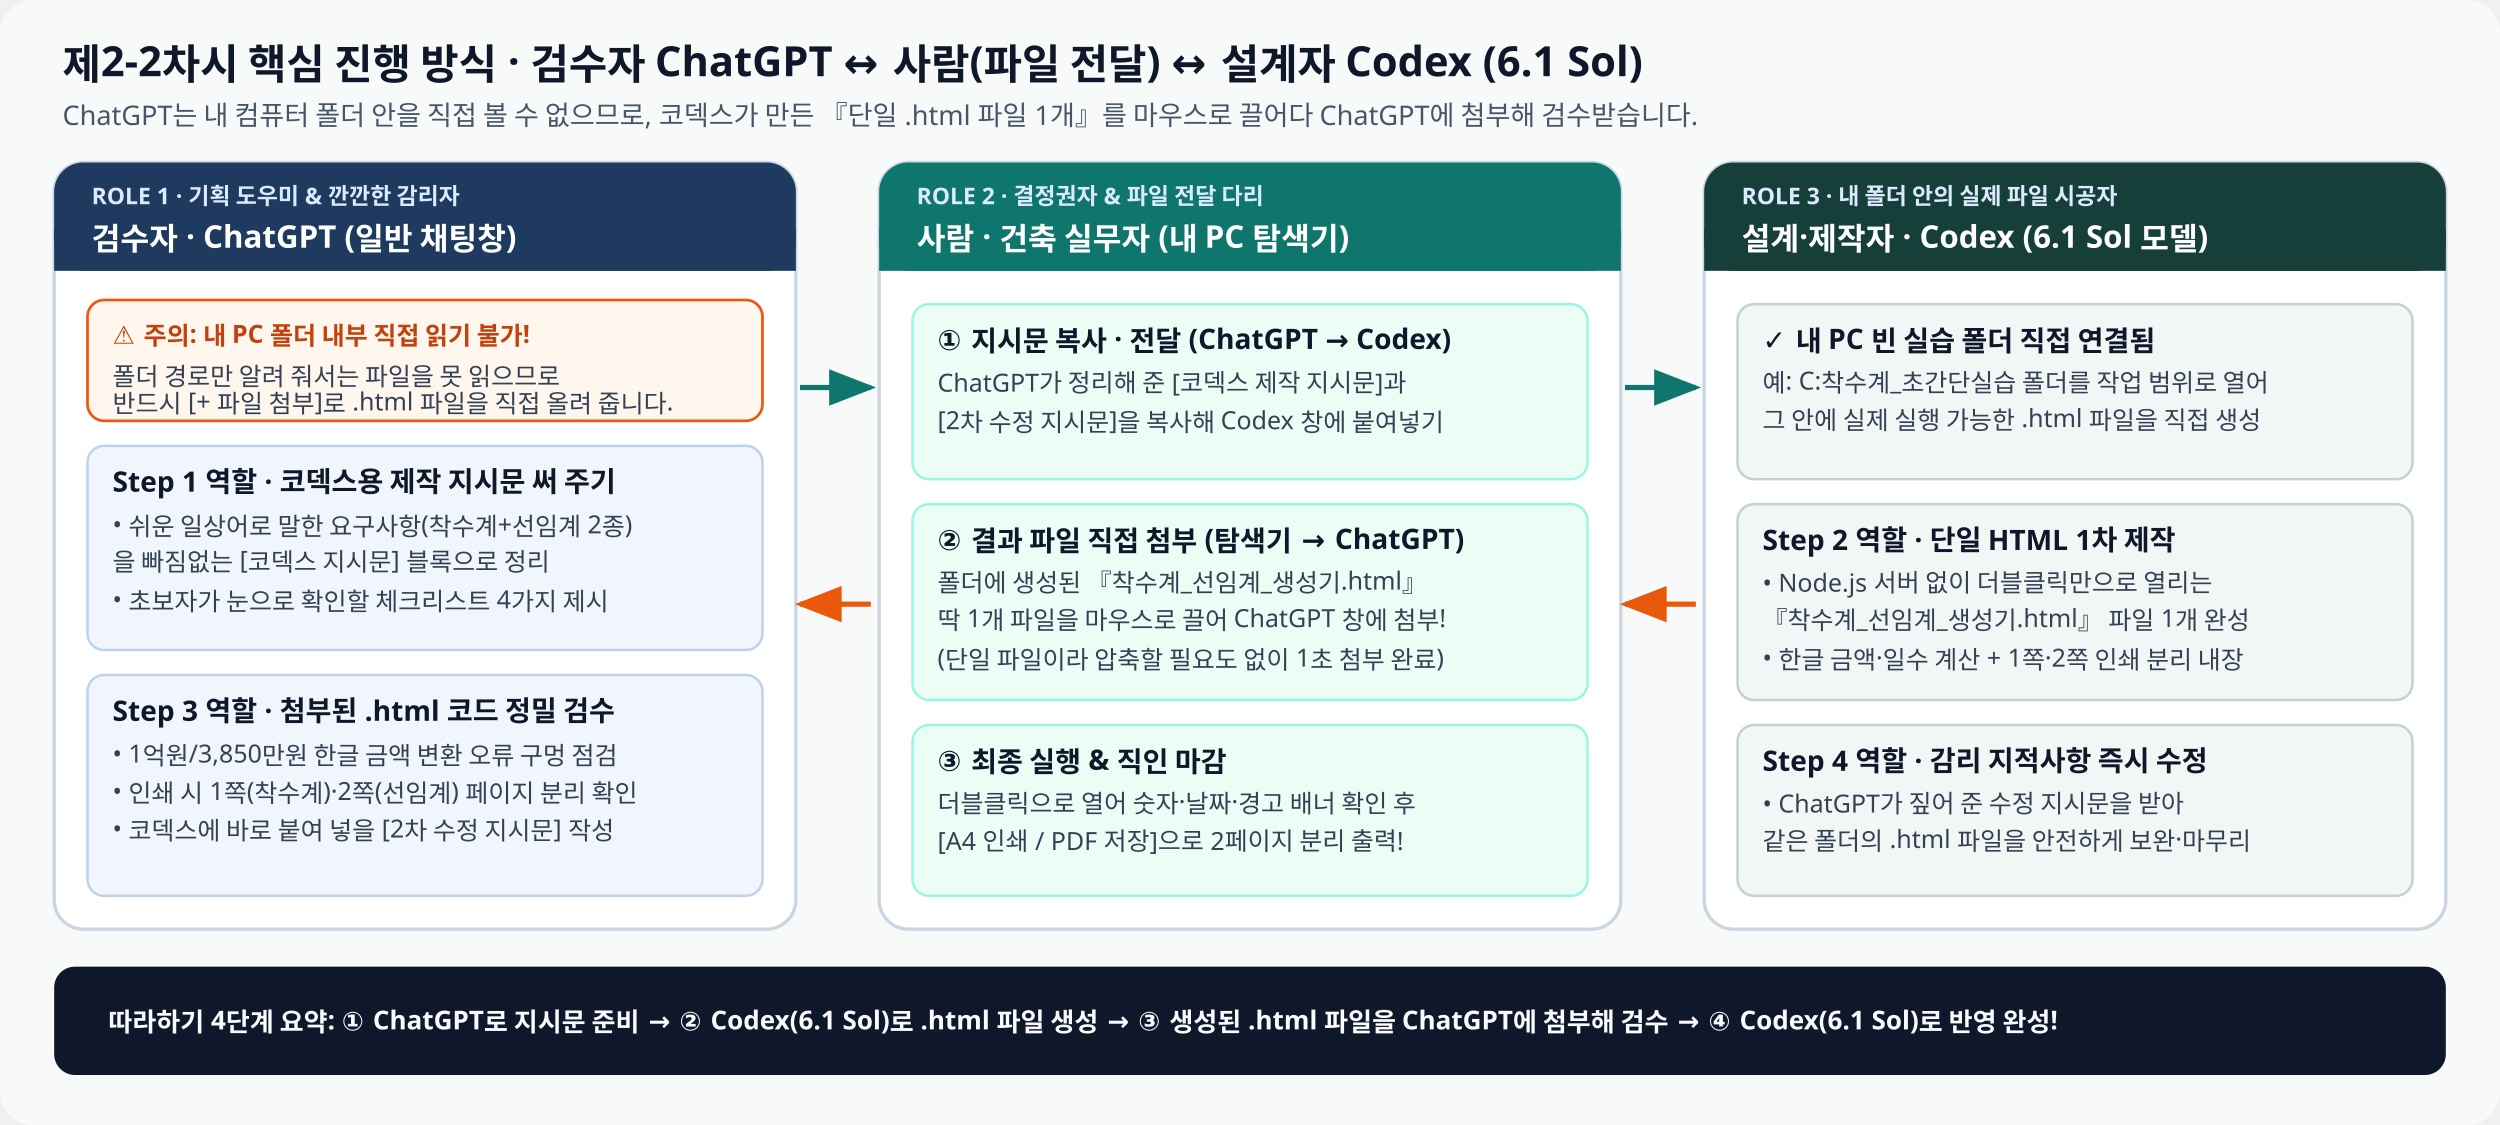
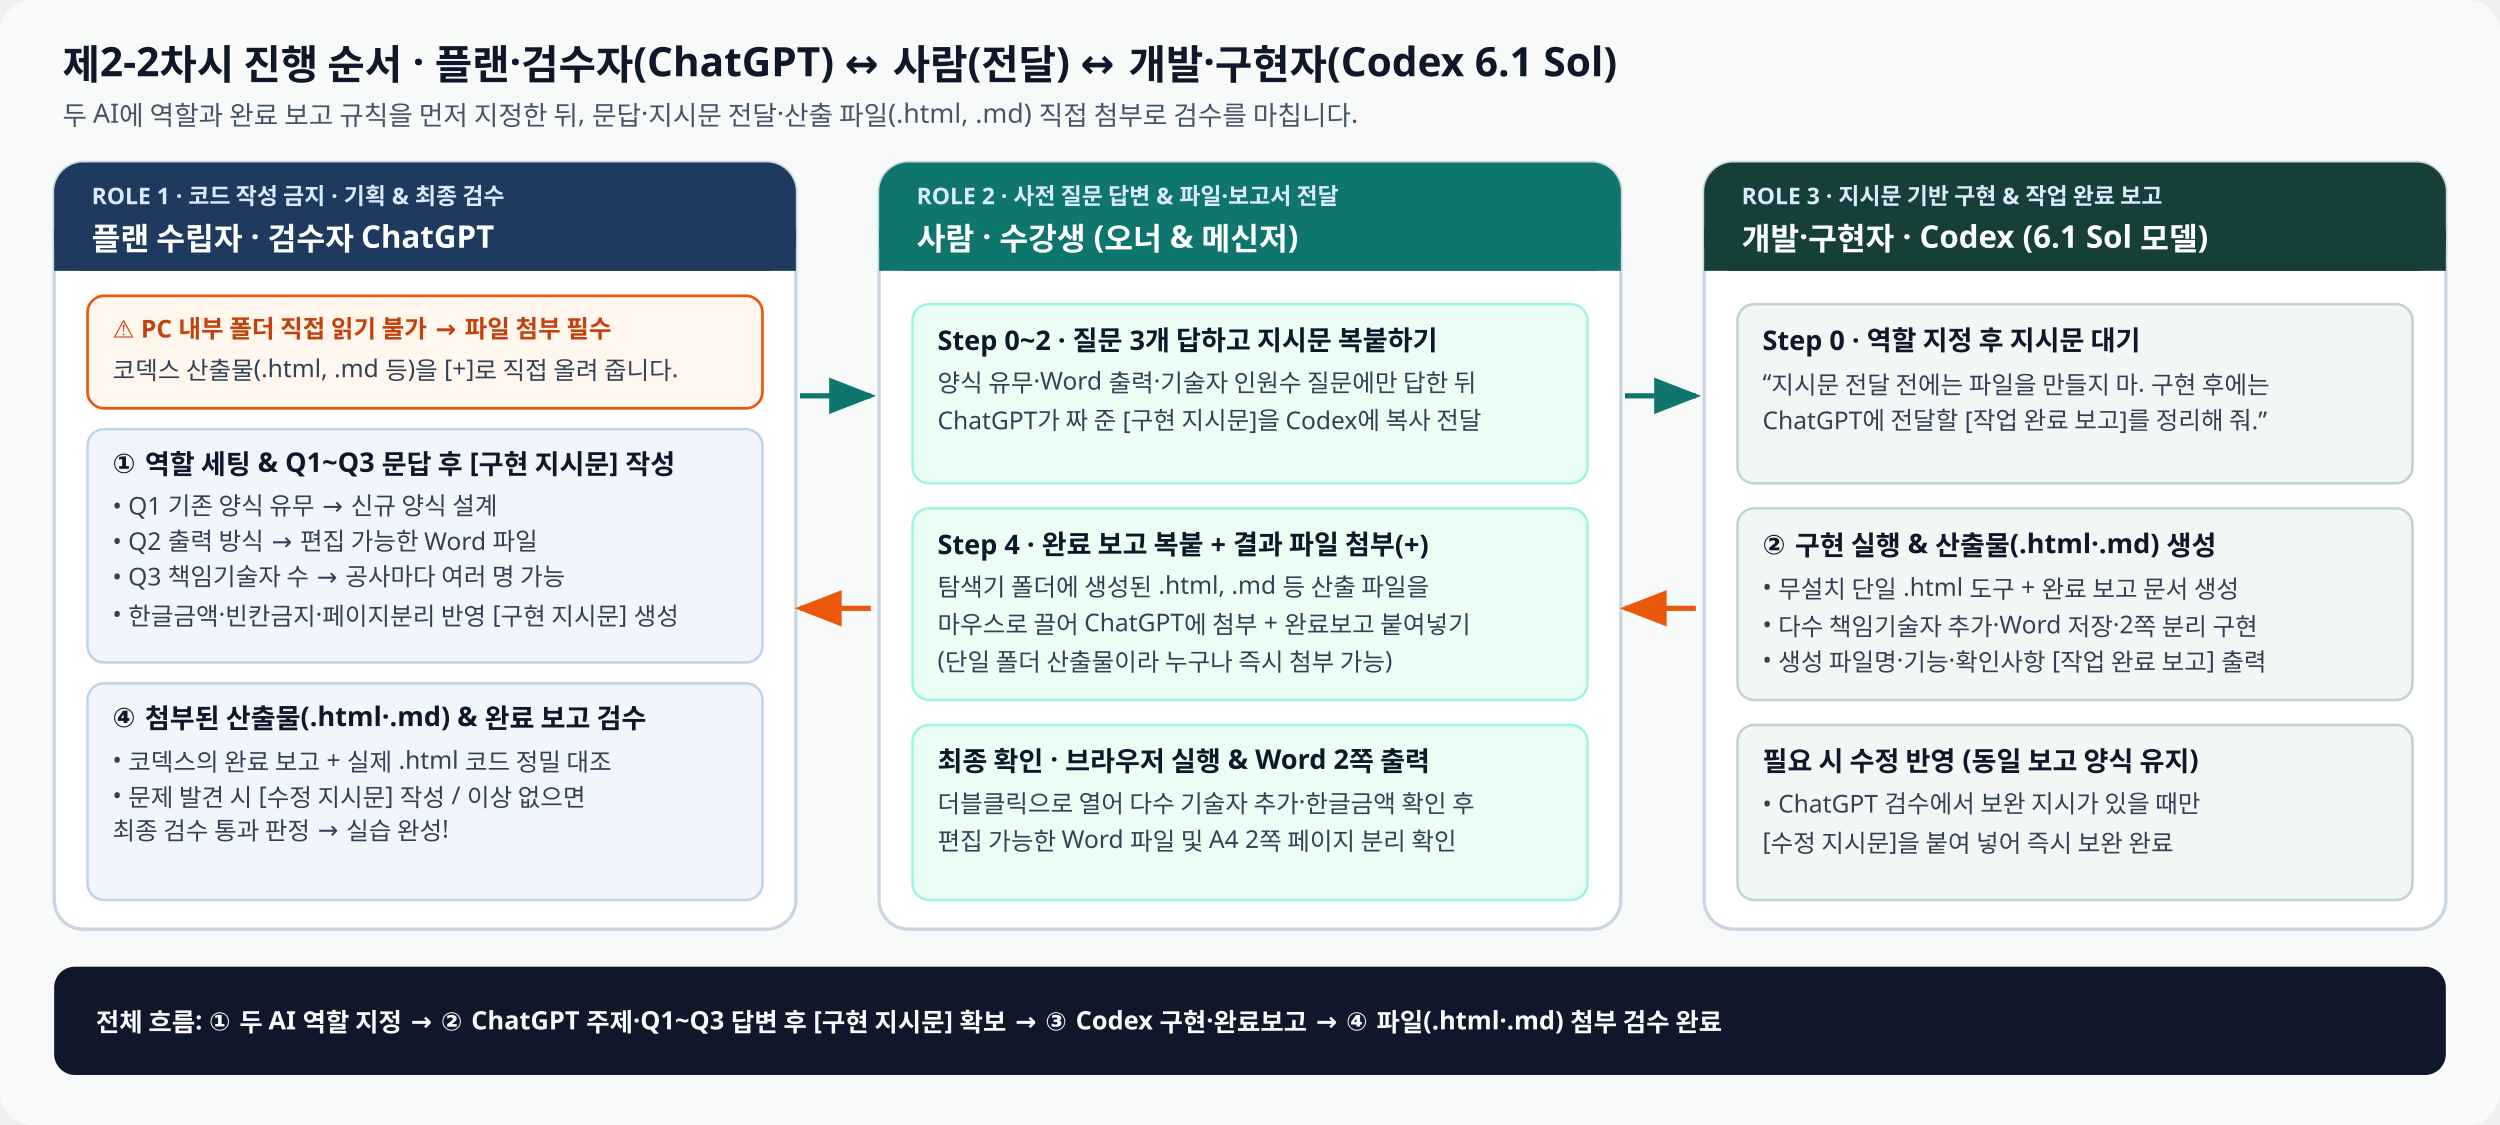
<svg xmlns="http://www.w3.org/2000/svg" viewBox="0 0 1200 540" width="1200" height="540" role="img" aria-labelledby="handoff-title handoff-desc">
  <defs>
    <style>
      .bg { fill: #f8faf9; }
      .panel { fill: #ffffff; stroke: #cbd5e1; stroke-width: 1.6; rx: 14; }
      .hdr-gpt { fill: #1e3a5f; }
      .hdr-human { fill: #0f766e; }
      .hdr-codex { fill: #173f39; }
      .card-gpt { fill: #f0f6fc; stroke: #bdd3ea; stroke-width: 1.2; rx: 8; }
      .card-human { fill: #ecfdf5; stroke: #99f6e4; stroke-width: 1.2; rx: 8; }
      .card-codex { fill: #f2f7f5; stroke: #bfd4ce; stroke-width: 1.2; rx: 8; }
      .warn-pill { fill: #fff7ed; stroke: #ea580c; stroke-width: 1.3; rx: 8; }
      .step-bar { fill: #0f172a; rx: 10; }
-       .t-main { font-family: 'Malgun Gothic', 'Apple SD Gothic Neo', 'Noto Sans KR', sans-serif; font-size: 20px; font-weight: 800; fill: #0f172a; }
-       .t-sub { font-family: 'Malgun Gothic', 'Apple SD Gothic Neo', 'Noto Sans KR', sans-serif; font-size: 13px; fill: #475569; }
+       .t-main { font-family: 'Malgun Gothic', 'Apple SD Gothic Neo', 'Noto Sans KR', sans-serif; font-size: 19.5px; font-weight: 800; fill: #0f172a; }
+       .t-sub { font-family: 'Malgun Gothic', 'Apple SD Gothic Neo', 'Noto Sans KR', sans-serif; font-size: 12.8px; fill: #475569; }
      .t-hdr { font-family: 'Malgun Gothic', 'Apple SD Gothic Neo', 'Noto Sans KR', sans-serif; font-size: 15px; font-weight: 800; fill: #ffffff; }
      .t-tag { font-family: 'Malgun Gothic', 'Apple SD Gothic Neo', 'Noto Sans KR', sans-serif; font-size: 11px; font-weight: 700; fill: #dbeafe; }
-       .t-title { font-family: 'Malgun Gothic', 'Apple SD Gothic Neo', 'Noto Sans KR', sans-serif; font-size: 13.5px; font-weight: 800; fill: #0f172a; }
-       .t-body { font-family: 'Malgun Gothic', 'Apple SD Gothic Neo', 'Noto Sans KR', sans-serif; font-size: 12px; fill: #334155; }
-       .t-warn { font-family: 'Malgun Gothic', 'Apple SD Gothic Neo', 'Noto Sans KR', sans-serif; font-size: 12px; font-weight: 800; fill: #c2410c; }
-       .t-step { font-family: 'Malgun Gothic', 'Apple SD Gothic Neo', 'Noto Sans KR', sans-serif; font-size: 12.5px; font-weight: 700; fill: #f8fafc; }
+       .t-title { font-family: 'Malgun Gothic', 'Apple SD Gothic Neo', 'Noto Sans KR', sans-serif; font-size: 13px; font-weight: 800; fill: #0f172a; }
+       .t-body { font-family: 'Malgun Gothic', 'Apple SD Gothic Neo', 'Noto Sans KR', sans-serif; font-size: 11.8px; fill: #334155; }
+       .t-warn { font-family: 'Malgun Gothic', 'Apple SD Gothic Neo', 'Noto Sans KR', sans-serif; font-size: 11.8px; font-weight: 800; fill: #c2410c; }
+       .t-step { font-family: 'Malgun Gothic', 'Apple SD Gothic Neo', 'Noto Sans KR', sans-serif; font-size: 12.2px; font-weight: 700; fill: #f8fafc; }
      .arrow-r { stroke: #0f766e; stroke-width: 2.5; fill: none; marker-end: url(#m-green); }
      .arrow-l { stroke: #ea580c; stroke-width: 2.5; fill: none; marker-end: url(#m-orange); }
    </style>
    <marker id="m-green" markerWidth="9" markerHeight="7" refX="8" refY="3.5" orient="auto">
      <polygon points="0 0, 9 3.5, 0 7" fill="#0f766e" />
    </marker>
    <marker id="m-orange" markerWidth="9" markerHeight="7" refX="8" refY="3.5" orient="auto">
      <polygon points="0 0, 9 3.5, 0 7" fill="#ea580c" />
    </marker>
  </defs>
  <rect class="bg" x="0" y="0" width="1200" height="540" rx="16" />
-   <text class="t-main" x="30" y="38">제2-2차시 핵심 진행 방식 · 검수자 ChatGPT ↔ 사람(파일 전달) ↔ 설계자 Codex (6.1 Sol)</text>
-   <text class="t-sub" x="30" y="60">ChatGPT는 내 컴퓨터 폴더 안을 직접 볼 수 없으므로, 코덱스가 만든 『단일 .html 파일 1개』를 마우스로 끌어다 ChatGPT에 첨부해 검수받습니다.</text>
+   <text class="t-main" x="30" y="38">제2-2차시 진행 순서 · 플랜·검수자(ChatGPT) ↔ 사람(전달) ↔ 개발·구현자(Codex 6.1 Sol)</text>
+   <text class="t-sub" x="30" y="60">두 AI에 역할과 완료 보고 규칙을 먼저 지정한 뒤, 문답·지시문 전달·산출 파일(.html, .md) 직접 첨부로 검수를 마칩니다.</text>
  <rect class="panel" x="26" y="78" width="356" height="368" rx="14" />
  <rect class="hdr-gpt" x="26" y="78" width="356" height="52" rx="14" />
  <rect class="hdr-gpt" x="26" y="110" width="356" height="20" />
-   <text class="t-tag" x="44" y="98">ROLE 1 · 기획 도우미 &amp; 깐깐한 감리자</text>
-   <text class="t-hdr" x="44" y="120">검수자 · ChatGPT (일반 채팅창)</text>
-   <rect class="warn-pill" x="42" y="144" width="324" height="58" rx="8" />
-   <text class="t-warn" x="54" y="165">⚠ 주의: 내 PC 폴더 내부 직접 읽기 불가!</text>
-   <text class="t-body" x="54" y="185">폴더 경로만 알려 줘서는 파일을 못 읽으므로</text>
-   <text class="t-body" x="54" y="198">반드시 [+ 파일 첨부]로 .html 파일을 직접 올려 줍니다.</text>
-   <rect class="card-gpt" x="42" y="214" width="324" height="98" rx="8" />
-   <text class="t-title" x="54" y="236">Step 1 역할 · 코덱스용 제작 지시문 써 주기</text>
-   <text class="t-body" x="54" y="256">• 쉬운 일상어로 말한 요구사항(착수계+선임계 2종)</text>
-   <text class="t-body" x="54" y="274">  을 빠짐없는 [코덱스 지시문] 블록으로 정리</text>
-   <text class="t-body" x="54" y="292">• 초보자가 눈으로 확인할 체크리스트 4가지 제시</text>
-   <rect class="card-gpt" x="42" y="324" width="324" height="106" rx="8" />
-   <text class="t-title" x="54" y="346">Step 3 역할 · 첨부된 .html 코드 정밀 검수</text>
-   <text class="t-body" x="54" y="366">• 1억원/3,850만원 한글 금액 변환 오류 구멍 점검</text>
-   <text class="t-body" x="54" y="384">• 인쇄 시 1쪽(착수계)·2쪽(선임계) 페이지 분리 확인</text>
-   <text class="t-body" x="54" y="402">• 코덱스에 바로 붙여 넣을 [2차 수정 지시문] 작성</text>
+   <text class="t-tag" x="44" y="98">ROLE 1 · 코드 작성 금지 · 기획 &amp; 최종 검수</text>
+   <text class="t-hdr" x="44" y="120">플랜 수립자 · 검수자 ChatGPT</text>
+   <rect class="warn-pill" x="42" y="142" width="324" height="54" rx="8" />
+   <text class="t-warn" x="54" y="162">⚠ PC 내부 폴더 직접 읽기 불가 → 파일 첨부 필수</text>
+   <text class="t-body" x="54" y="182">코덱스 산출물(.html, .md 등)을 [+]로 직접 올려 줍니다.</text>
+   <rect class="card-gpt" x="42" y="206" width="324" height="112" rx="8" />
+   <text class="t-title" x="54" y="227">① 역할 세팅 &amp; Q1~Q3 문답 후 [구현 지시문] 작성</text>
+   <text class="t-body" x="54" y="247">• Q1 기존 양식 유무 → 신규 양식 설계</text>
+   <text class="t-body" x="54" y="264">• Q2 출력 방식 → 편집 가능한 Word 파일</text>
+   <text class="t-body" x="54" y="281">• Q3 책임기술자 수 → 공사마다 여러 명 가능</text>
+   <text class="t-body" x="54" y="299">• 한글금액·빈칸금지·페이지분리 반영 [구현 지시문] 생성</text>
+   <rect class="card-gpt" x="42" y="328" width="324" height="104" rx="8" />
+   <text class="t-title" x="54" y="349">④ 첨부된 산출물(.html·.md) &amp; 완료 보고 검수</text>
+   <text class="t-body" x="54" y="369">• 코덱스의 완료 보고 + 실제 .html 코드 정밀 대조</text>
+   <text class="t-body" x="54" y="386">• 문제 발견 시 [수정 지시문] 작성 / 이상 없으면</text>
+   <text class="t-body" x="54" y="403">  최종 검수 통과 판정 → 실습 완성!</text>
  <rect class="panel" x="422" y="78" width="356" height="368" rx="14" />
  <rect class="hdr-human" x="422" y="78" width="356" height="52" rx="14" />
  <rect class="hdr-human" x="422" y="110" width="356" height="20" />
-   <text class="t-tag" x="440" y="98">ROLE 2 · 결정권자 &amp; 파일 전달 다리</text>
-   <text class="t-hdr" x="440" y="120">사람 · 건축 실무자 (내 PC 탐색기)</text>
-   <rect class="card-human" x="438" y="146" width="324" height="84" rx="8" />
-   <text class="t-title" x="450" y="168">① 지시문 복사 · 전달 (ChatGPT → Codex)</text>
-   <text class="t-body" x="450" y="188">ChatGPT가 정리해 준 [코덱스 제작 지시문]과</text>
-   <text class="t-body" x="450" y="206">[2차 수정 지시문]을 복사해 Codex 창에 붙여넣기</text>
-   <rect class="card-human" x="438" y="242" width="324" height="94" rx="8" />
-   <text class="t-title" x="450" y="264">② 결과 파일 직접 첨부 (탐색기 → ChatGPT)</text>
-   <text class="t-body" x="450" y="284">폴더에 생성된 『착수계_선임계_생성기.html』</text>
-   <text class="t-body" x="450" y="302">딱 1개 파일을 마우스로 끌어 ChatGPT 창에 첨부!</text>
-   <text class="t-body" x="450" y="320">(단일 파일이라 압축할 필요도 없이 1초 첨부 완료)</text>
-   <rect class="card-human" x="438" y="348" width="324" height="82" rx="8" />
-   <text class="t-title" x="450" y="370">③ 최종 실행 &amp; 직인 마감</text>
-   <text class="t-body" x="450" y="390">더블클릭으로 열어 숫자·날짜·경고 배너 확인 후</text>
-   <text class="t-body" x="450" y="408">[A4 인쇄 / PDF 저장]으로 2페이지 분리 출력!</text>
+   <text class="t-tag" x="440" y="98">ROLE 2 · 사전 질문 답변 &amp; 파일·보고서 전달</text>
+   <text class="t-hdr" x="440" y="120">사람 · 수강생 (오너 &amp; 메신저)</text>
+   <rect class="card-human" x="438" y="146" width="324" height="86" rx="8" />
+   <text class="t-title" x="450" y="168">Step 0~2 · 질문 3개 답하고 지시문 복붙하기</text>
+   <text class="t-body" x="450" y="188">양식 유무·Word 출력·기술자 인원수 질문에만 답한 뒤</text>
+   <text class="t-body" x="450" y="206">ChatGPT가 짜 준 [구현 지시문]을 Codex에 복사 전달</text>
+   <rect class="card-human" x="438" y="244" width="324" height="92" rx="8" />
+   <text class="t-title" x="450" y="266">Step 4 · 완료 보고 복붙 + 결과 파일 첨부(+)</text>
+   <text class="t-body" x="450" y="286">탐색기 폴더에 생성된 .html, .md 등 산출 파일을</text>
+   <text class="t-body" x="450" y="304">마우스로 끌어 ChatGPT에 첨부 + 완료보고 붙여넣기</text>
+   <text class="t-body" x="450" y="321">(단일 폴더 산출물이라 누구나 즉시 첨부 가능)</text>
+   <rect class="card-human" x="438" y="348" width="324" height="84" rx="8" />
+   <text class="t-title" x="450" y="370">최종 확인 · 브라우저 실행 &amp; Word 2쪽 출력</text>
+   <text class="t-body" x="450" y="390">더블클릭으로 열어 다수 기술자 추가·한글금액 확인 후</text>
+   <text class="t-body" x="450" y="408">편집 가능한 Word 파일 및 A4 2쪽 페이지 분리 확인</text>
  <rect class="panel" x="818" y="78" width="356" height="368" rx="14" />
  <rect class="hdr-codex" x="818" y="78" width="356" height="52" rx="14" />
  <rect class="hdr-codex" x="818" y="110" width="356" height="20" />
-   <text class="t-tag" x="836" y="98">ROLE 3 · 내 폴더 안의 실제 파일 시공자</text>
-   <text class="t-hdr" x="836" y="120">설계·제작자 · Codex (6.1 Sol 모델)</text>
-   <rect class="card-codex" x="834" y="146" width="324" height="84" rx="8" />
-   <text class="t-title" x="846" y="168">✓ 내 PC 빈 실습 폴더 직접 연결됨</text>
-   <text class="t-body" x="846" y="188">예: C:착수계_초간단실습 폴더를 작업 범위로 열어</text>
-   <text class="t-body" x="846" y="206">그 안에 실제 실행 가능한 .html 파일을 직접 생성</text>
-   <rect class="card-codex" x="834" y="242" width="324" height="94" rx="8" />
-   <text class="t-title" x="846" y="264">Step 2 역할 · 단일 HTML 1차 제작</text>
-   <text class="t-body" x="846" y="284">• Node.js 서버 없이 더블클릭만으로 열리는</text>
-   <text class="t-body" x="846" y="302">  『착수계_선임계_생성기.html』 파일 1개 완성</text>
-   <text class="t-body" x="846" y="320">• 한글 금액·일수 계산 + 1쪽·2쪽 인쇄 분리 내장</text>
-   <rect class="card-codex" x="834" y="348" width="324" height="82" rx="8" />
-   <text class="t-title" x="846" y="370">Step 4 역할 · 감리 지적사항 즉시 수정</text>
-   <text class="t-body" x="846" y="390">• ChatGPT가 짚어 준 수정 지시문을 받아</text>
-   <text class="t-body" x="846" y="408">  같은 폴더의 .html 파일을 안전하게 보완·마무리</text>
-   <line class="arrow-r" x1="384" y1="186" x2="418" y2="186" />
-   <line class="arrow-r" x1="780" y1="186" x2="814" y2="186" />
-   <line class="arrow-l" x1="814" y1="290" x2="780" y2="290" />
-   <line class="arrow-l" x1="418" y1="290" x2="384" y2="290" />
+   <text class="t-tag" x="836" y="98">ROLE 3 · 지시문 기반 구현 &amp; 작업 완료 보고</text>
+   <text class="t-hdr" x="836" y="120">개발·구현자 · Codex (6.1 Sol 모델)</text>
+   <rect class="card-codex" x="834" y="146" width="324" height="86" rx="8" />
+   <text class="t-title" x="846" y="168">Step 0 · 역할 지정 후 지시문 대기</text>
+   <text class="t-body" x="846" y="188">“지시문 전달 전에는 파일을 만들지 마. 구현 후에는</text>
+   <text class="t-body" x="846" y="206">ChatGPT에 전달할 [작업 완료 보고]를 정리해 줘.”</text>
+   <rect class="card-codex" x="834" y="244" width="324" height="92" rx="8" />
+   <text class="t-title" x="846" y="266">② 구현 실행 &amp; 산출물(.html·.md) 생성</text>
+   <text class="t-body" x="846" y="286">• 무설치 단일 .html 도구 + 완료 보고 문서 생성</text>
+   <text class="t-body" x="846" y="304">• 다수 책임기술자 추가·Word 저장·2쪽 분리 구현</text>
+   <text class="t-body" x="846" y="321">• 생성 파일명·기능·확인사항 [작업 완료 보고] 출력</text>
+   <rect class="card-codex" x="834" y="348" width="324" height="84" rx="8" />
+   <text class="t-title" x="846" y="370">필요 시 수정 반영 (동일 보고 양식 유지)</text>
+   <text class="t-body" x="846" y="390">• ChatGPT 검수에서 보완 지시가 있을 때만</text>
+   <text class="t-body" x="846" y="408">  [수정 지시문]을 붙여 넣어 즉시 보완 완료</text>
+   <line class="arrow-r" x1="384" y1="190" x2="418" y2="190" />
+   <line class="arrow-r" x1="780" y1="190" x2="814" y2="190" />
+   <line class="arrow-l" x1="814" y1="292" x2="780" y2="292" />
+   <line class="arrow-l" x1="418" y1="292" x2="384" y2="292" />
  <rect class="step-bar" x="26" y="464" width="1148" height="52" rx="10" />
-   <text class="t-step" x="52" y="495">따라하기 4단계 요약:  ① ChatGPT로 지시문 준비  →  ② Codex(6.1 Sol)로 .html 파일 생성  →  ③ 생성된 .html 파일을 ChatGPT에 첨부해 검수  →  ④ Codex(6.1 Sol)로 반영 완성!</text>
+   <text class="t-step" x="46" y="495">전체 흐름: ① 두 AI 역할 지정 → ② ChatGPT 주제·Q1~Q3 답변 후 [구현 지시문] 확보 → ③ Codex 구현·완료보고 → ④ 파일(.html·.md) 첨부 검수 완료</text>
</svg>
